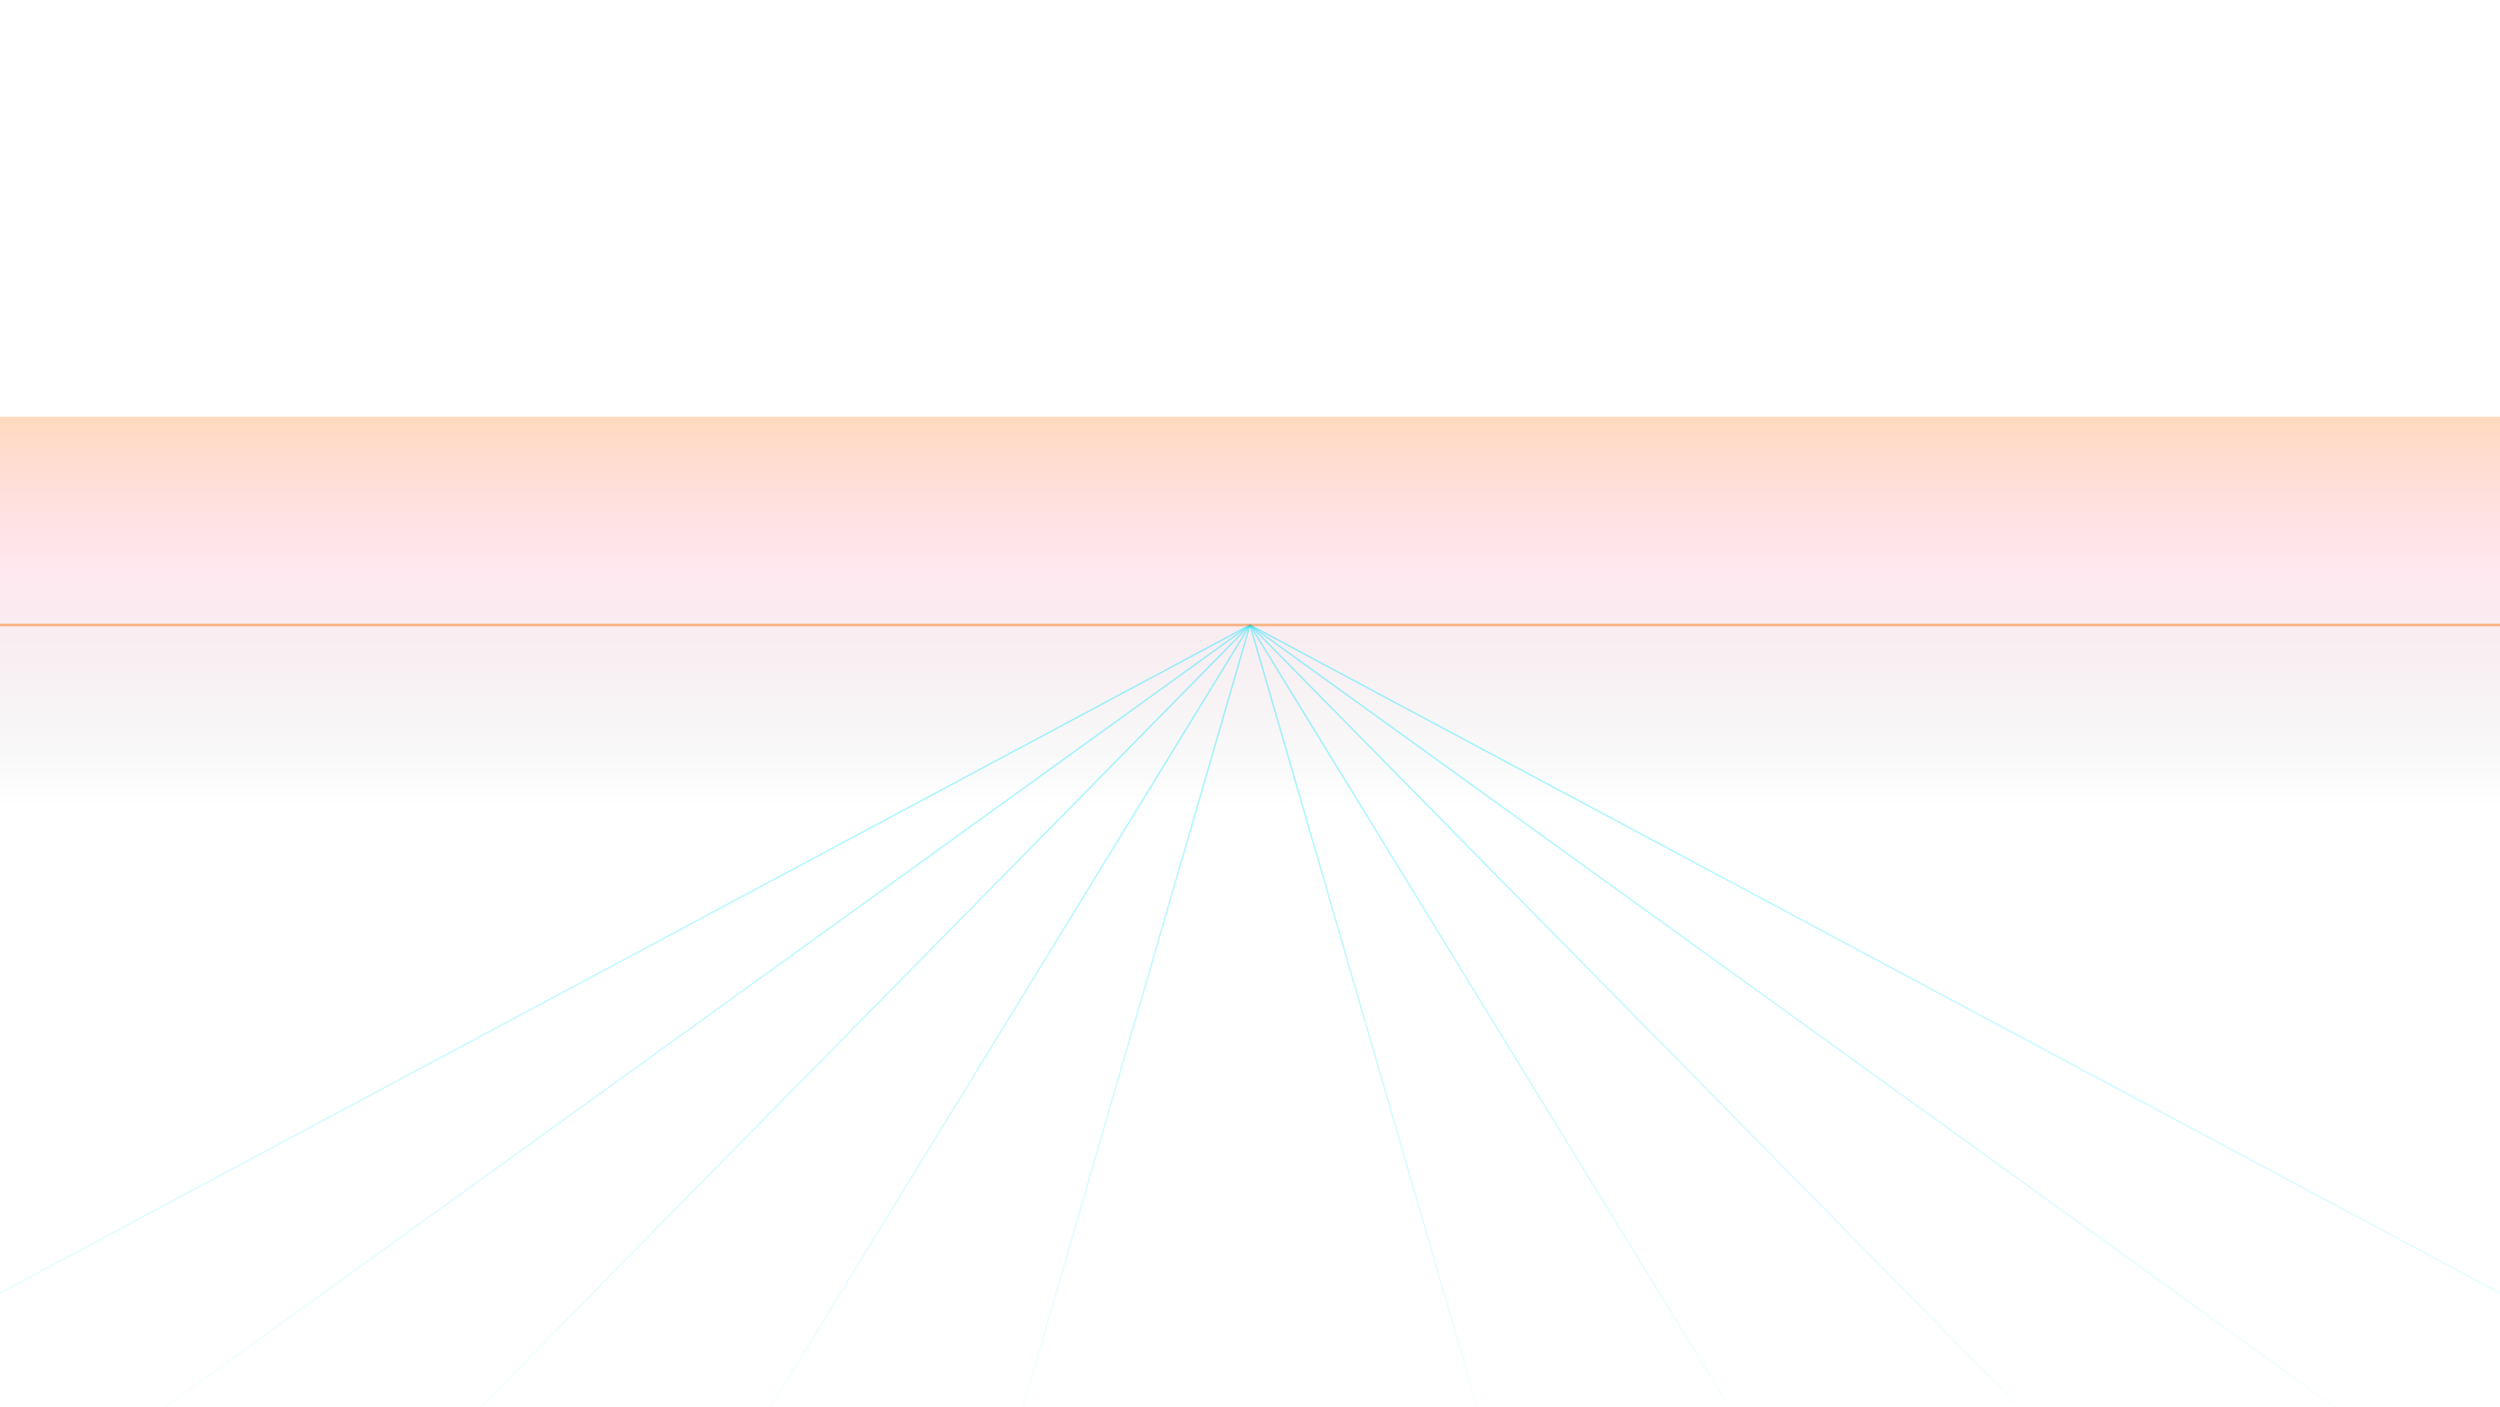
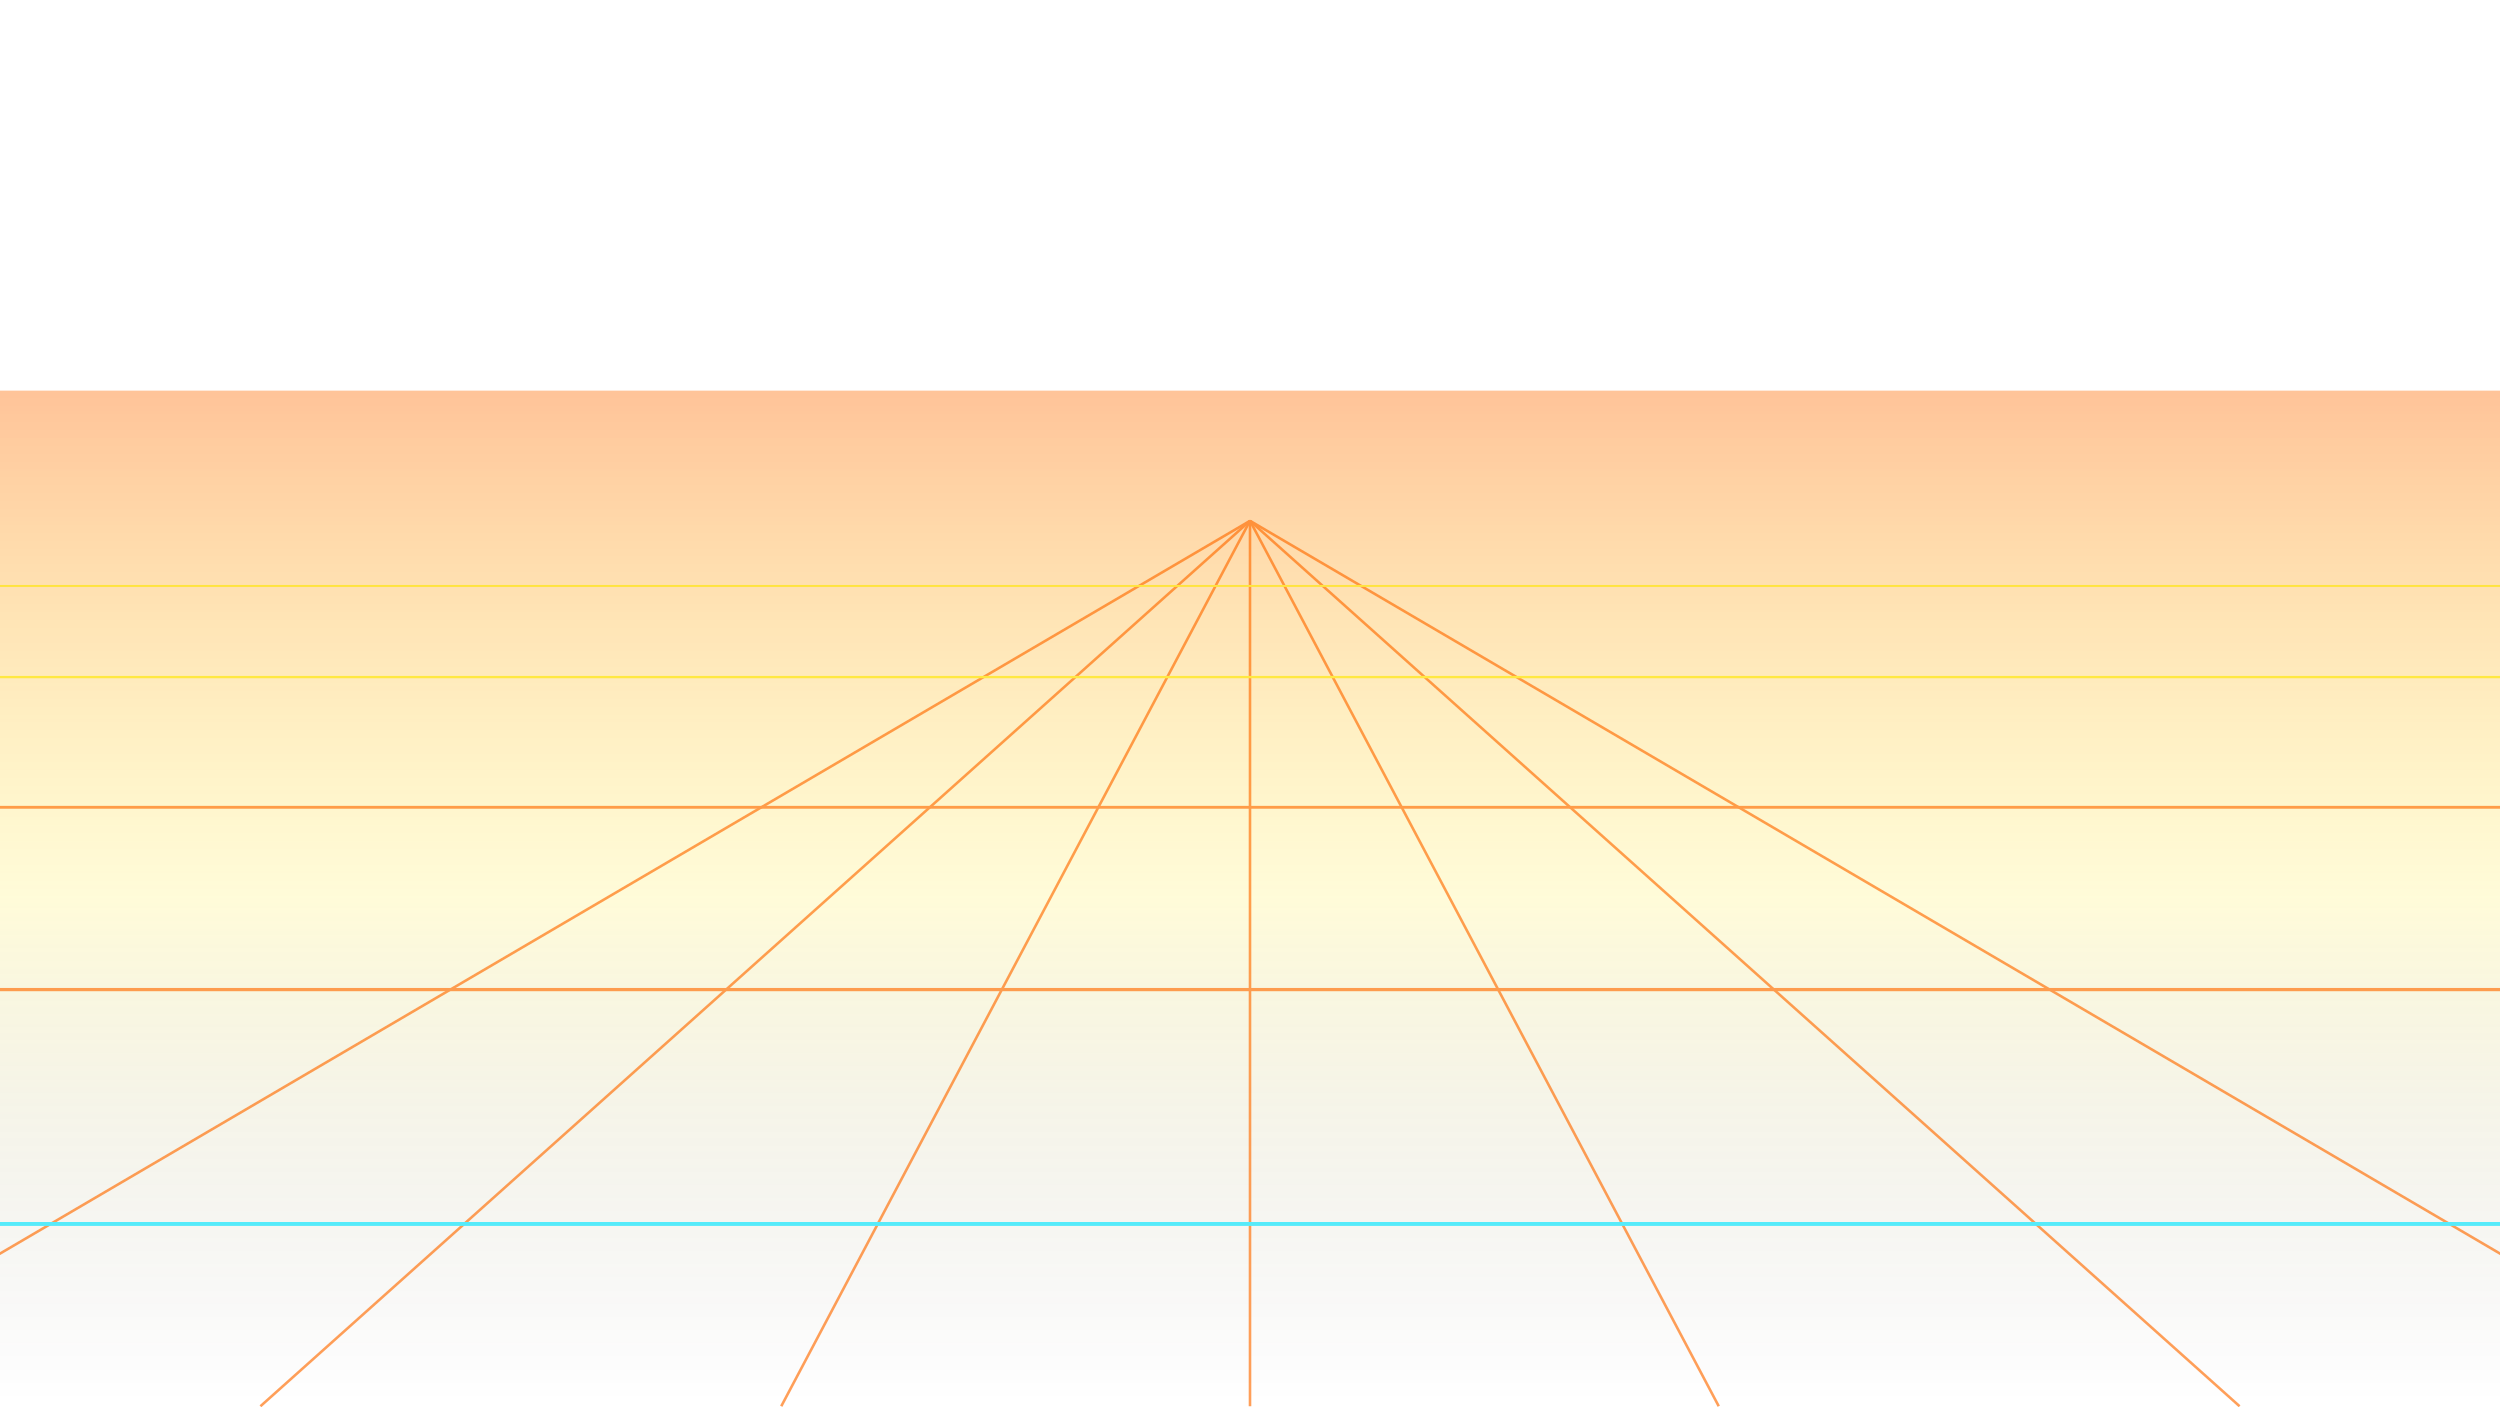
<svg xmlns="http://www.w3.org/2000/svg" viewBox="0 0 1920 1080" width="100%" height="100%">
  <defs>
    <linearGradient id="horizonGlow" x1="0%" y1="0%" x2="0%" y2="100%">
-       <stop offset="0%" stop-color="#FF6B00" stop-opacity="0.25" />
-       <stop offset="40%" stop-color="#FF4081" stop-opacity="0.12" />
-       <stop offset="100%" stop-color="#0F1117" stop-opacity="0" />
-     </linearGradient>
-     <linearGradient id="gridLines" x1="0%" y1="0%" x2="0%" y2="100%">
-       <stop offset="0%" stop-color="#00E5FF" stop-opacity="0.4" />
-       <stop offset="100%" stop-color="#00E5FF" stop-opacity="0.02" />
+       <stop offset="0%" stop-color="#FF6B00" stop-opacity="0.4" />
+       <stop offset="50%" stop-color="#FFE600" stop-opacity="0.15" />
+       <stop offset="100%" stop-color="#000000" stop-opacity="0" />
    </linearGradient>
  </defs>
-   <rect x="0" y="320" width="1920" height="300" fill="url(#horizonGlow)" />
-   <g stroke="url(#gridLines)" stroke-width="1.2">
-     <line x1="960" y1="480" x2="-200" y2="1100" />
-     <line x1="960" y1="480" x2="100" y2="1100" />
-     <line x1="960" y1="480" x2="350" y2="1100" />
-     <line x1="960" y1="480" x2="580" y2="1100" />
-     <line x1="960" y1="480" x2="780" y2="1100" />
-     <line x1="960" y1="480" x2="960" y2="1100" />
-     <line x1="960" y1="480" x2="1140" y2="1100" />
-     <line x1="960" y1="480" x2="1340" y2="1100" />
-     <line x1="960" y1="480" x2="1570" y2="1100" />
-     <line x1="960" y1="480" x2="1820" y2="1100" />
-     <line x1="960" y1="480" x2="2120" y2="1100" />
-     <line x1="760" y1="500" x2="1160" y2="500" stroke-opacity="0.15" />
-     <line x1="680" y1="525" x2="1240" y2="525" stroke-opacity="0.2" />
-     <line x1="570" y1="560" x2="1350" y2="560" stroke-opacity="0.25" />
-     <line x1="430" y1="610" x2="1490" y2="610" stroke-opacity="0.3" />
-     <line x1="250" y1="680" x2="1670" y2="680" stroke-opacity="0.35" />
-     <line x1="40" y1="780" x2="1880" y2="780" stroke-opacity="0.4" />
-     <line x1="-200" y1="920" x2="2120" y2="920" stroke-opacity="0.45" />
-     <line x1="-400" y1="1080" x2="2320" y2="1080" stroke-opacity="0.5" />
+   <rect width="1920" height="1080" fill="transparent" />
+   <rect x="0" y="300" width="1920" height="780" fill="url(#horizonGlow)" />
+   <g stroke="#FF6B00" stroke-width="2" opacity="0.65">
+     <line x1="960" y1="400" x2="-200" y2="1080" />
+     <line x1="960" y1="400" x2="200" y2="1080" />
+     <line x1="960" y1="400" x2="600" y2="1080" />
+     <line x1="960" y1="400" x2="960" y2="1080" />
+     <line x1="960" y1="400" x2="1320" y2="1080" />
+     <line x1="960" y1="400" x2="1720" y2="1080" />
+     <line x1="960" y1="400" x2="2120" y2="1080" />
+     <line x1="0" y1="450" x2="1920" y2="450" stroke="#FFE600" stroke-width="1.5" />
+     <line x1="0" y1="520" x2="1920" y2="520" stroke="#FFE600" stroke-width="1.8" />
+     <line x1="0" y1="620" x2="1920" y2="620" stroke="#FF6B00" stroke-width="2.2" />
+     <line x1="0" y1="760" x2="1920" y2="760" stroke="#FF6B00" stroke-width="2.5" />
+     <line x1="0" y1="940" x2="1920" y2="940" stroke="#00E5FF" stroke-width="3" />
  </g>
-   <line x1="0" y1="480" x2="1920" y2="480" stroke="#FF6B00" stroke-width="2" opacity="0.45" />
</svg>
